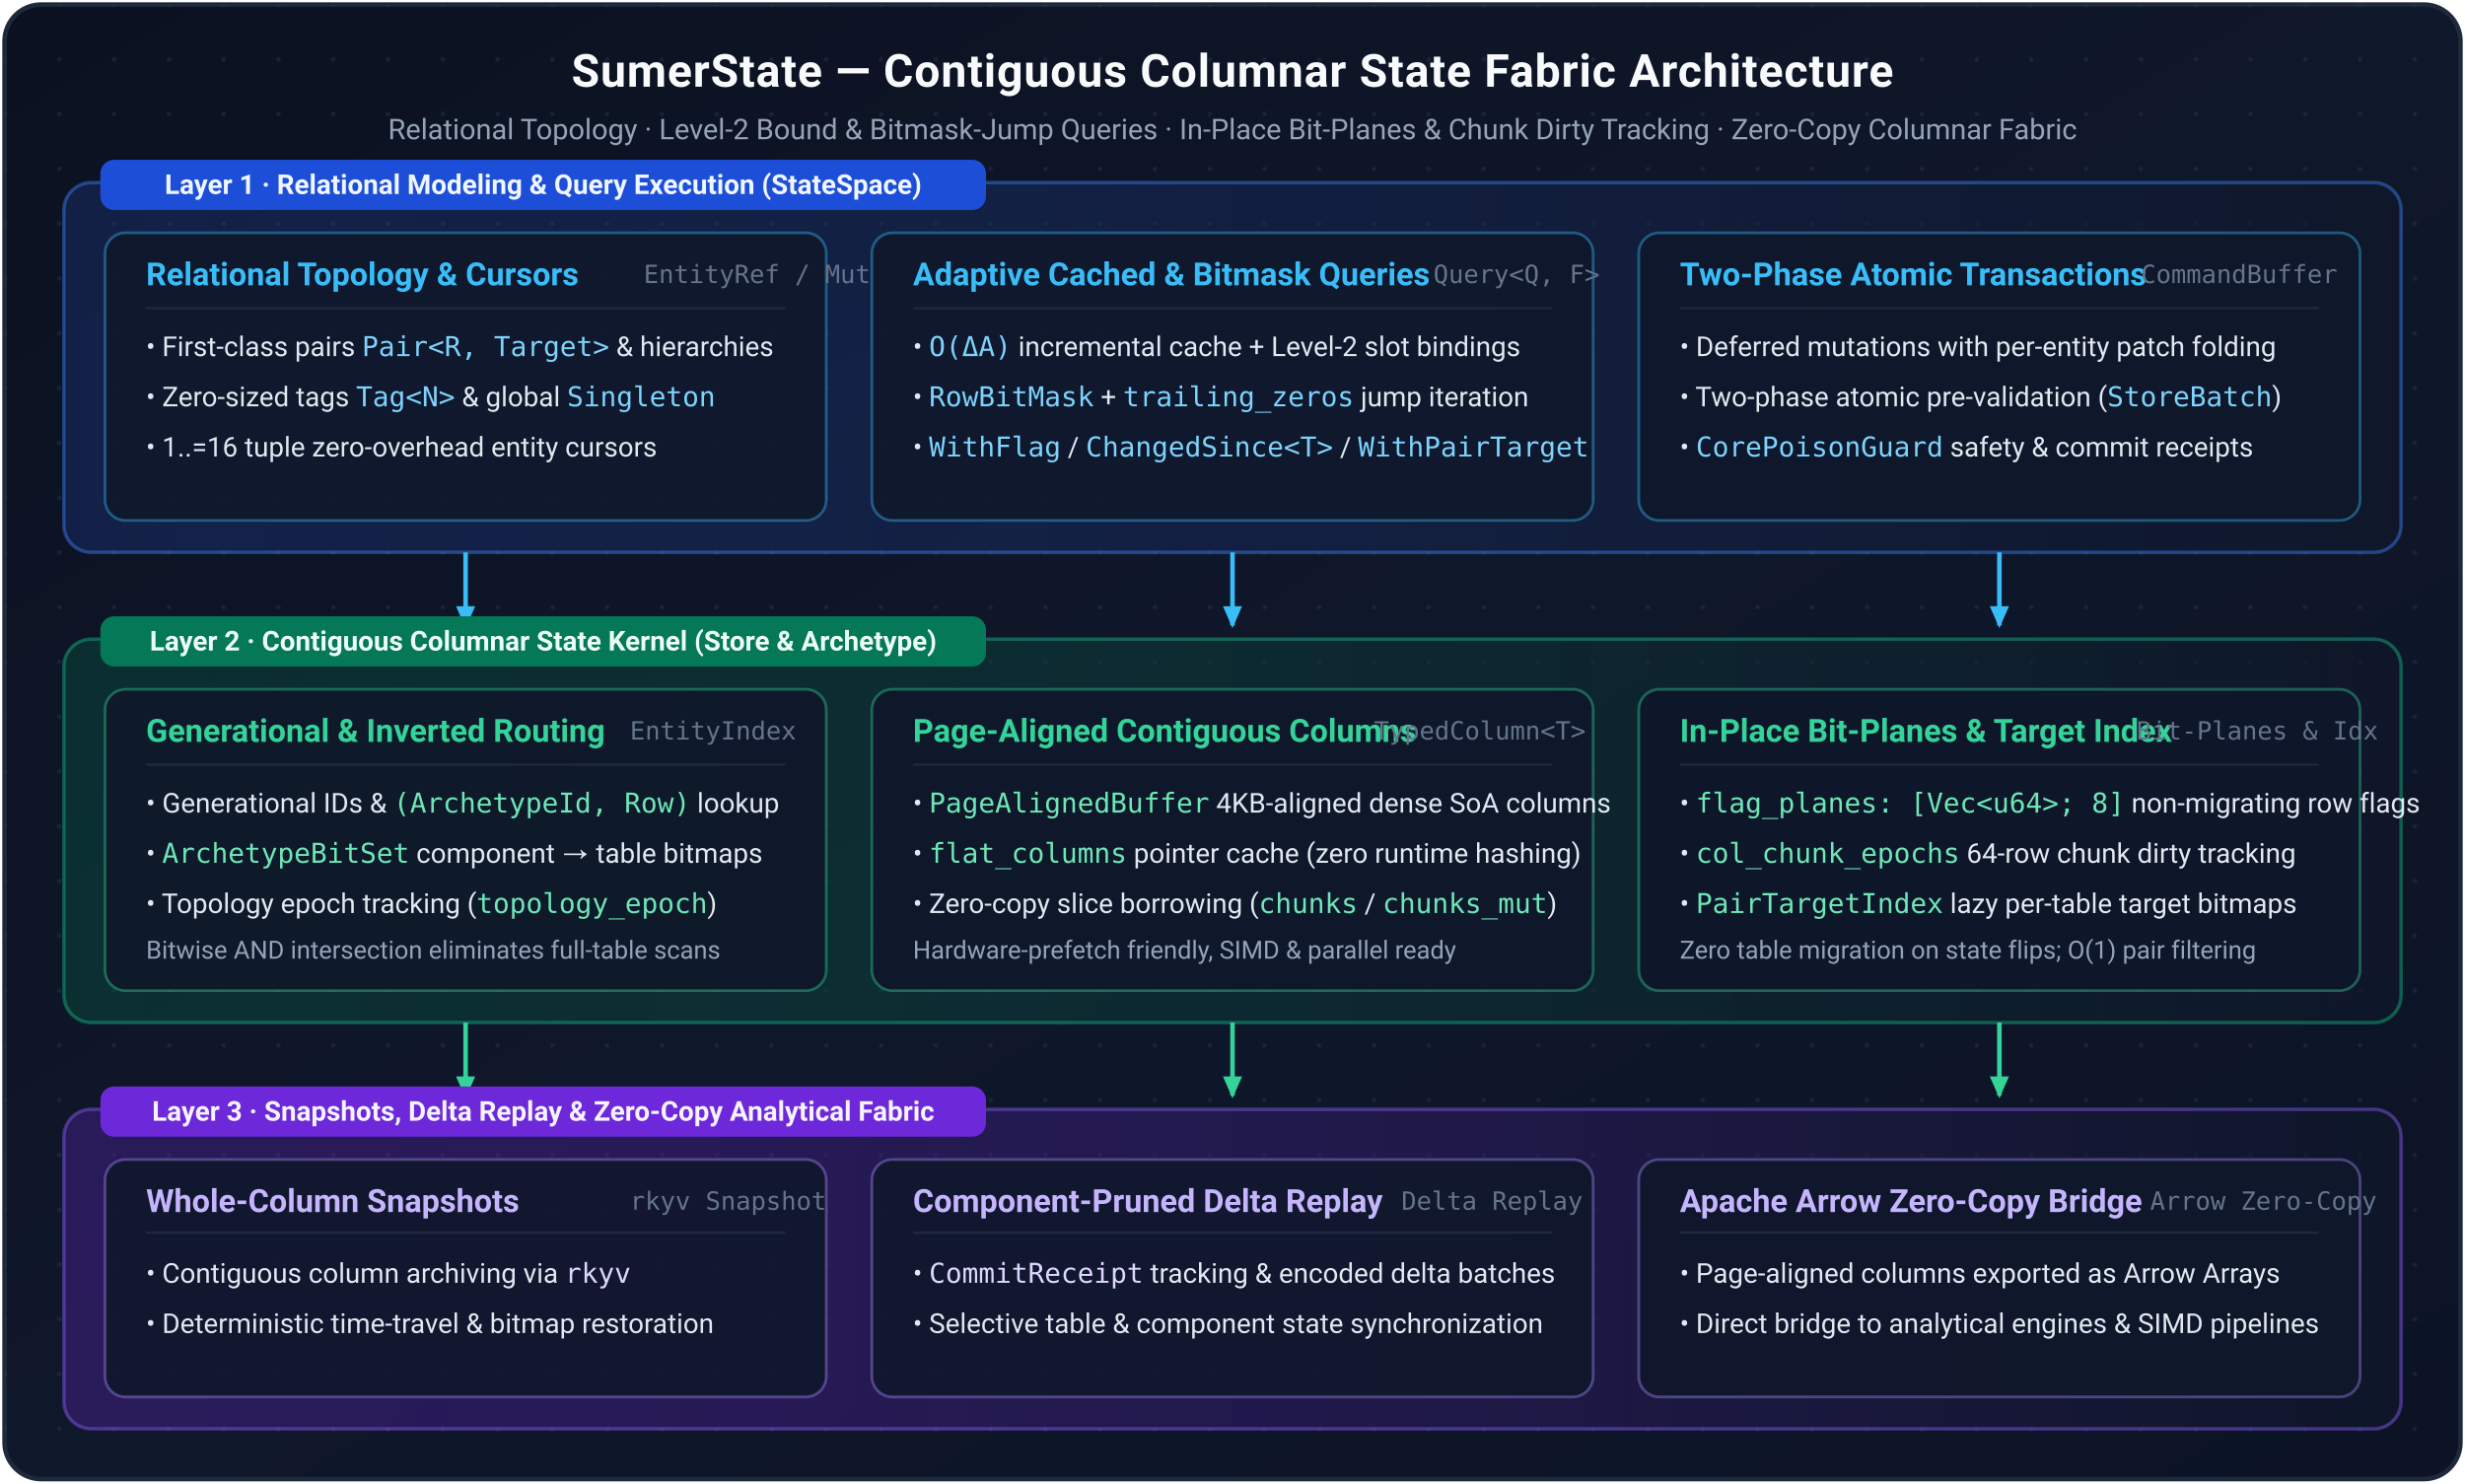
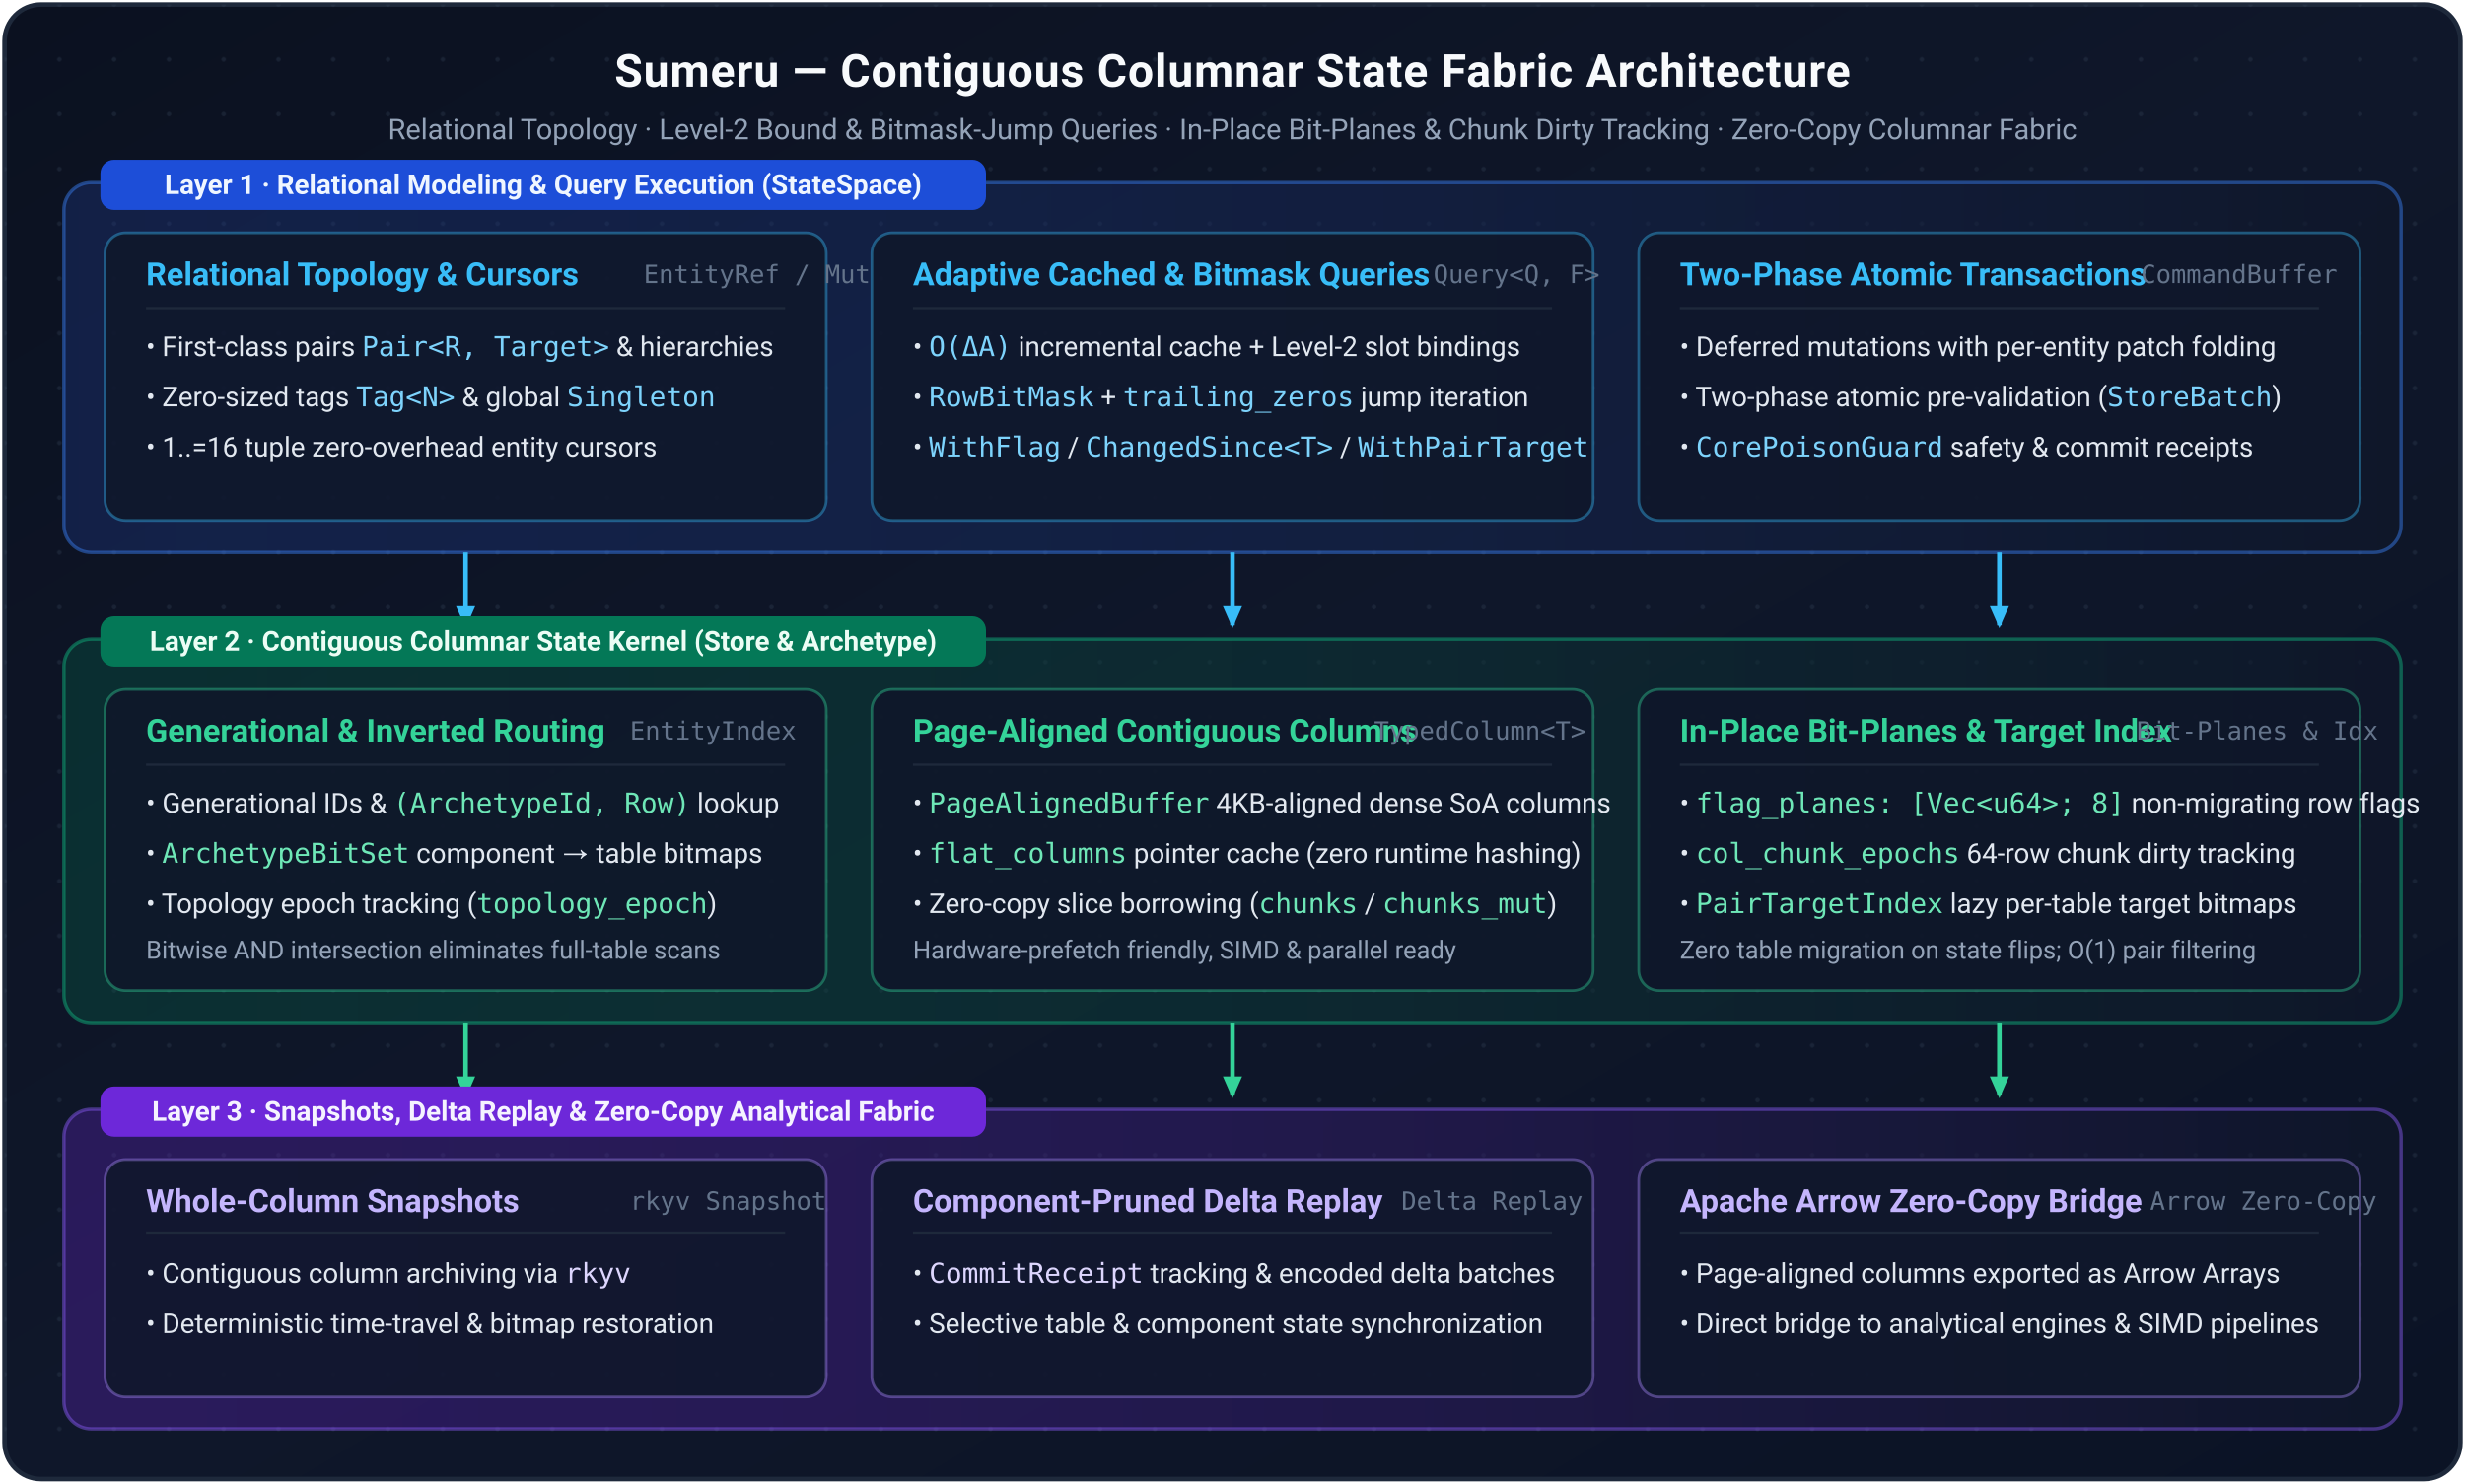
<svg xmlns="http://www.w3.org/2000/svg" viewBox="0 0 1080 650" width="100%" height="100%" font-family="-apple-system, BlinkMacSystemFont, 'Segoe UI', Roboto, Helvetica, Arial, sans-serif">
  <defs>
    <linearGradient id="bgGrad" x1="0%" y1="0%" x2="100%" y2="100%">
      <stop offset="0%" stop-color="#0B1120" />
      <stop offset="50%" stop-color="#0F172A" />
      <stop offset="100%" stop-color="#0B1325" />
    </linearGradient>
    <linearGradient id="layer1Grad" x1="0%" y1="0%" x2="100%" y2="0%">
      <stop offset="0%" stop-color="#1E3A8A" stop-opacity="0.35" />
      <stop offset="100%" stop-color="#0F172A" stop-opacity="0.65" />
    </linearGradient>
    <linearGradient id="layer2Grad" x1="0%" y1="0%" x2="100%" y2="0%">
      <stop offset="0%" stop-color="#065F46" stop-opacity="0.35" />
      <stop offset="100%" stop-color="#0F172A" stop-opacity="0.65" />
    </linearGradient>
    <linearGradient id="layer3Grad" x1="0%" y1="0%" x2="100%" y2="0%">
      <stop offset="0%" stop-color="#5B21B6" stop-opacity="0.35" />
      <stop offset="100%" stop-color="#0F172A" stop-opacity="0.65" />
    </linearGradient>
    <marker id="arrowBlue" viewBox="0 0 10 10" refX="7" refY="5" markerWidth="6" markerHeight="6" orient="auto-start-reverse">
      <path d="M 0 1.5 L 8 5 L 0 8.5 z" fill="#38BDF8" />
    </marker>
    <marker id="arrowEmerald" viewBox="0 0 10 10" refX="7" refY="5" markerWidth="6" markerHeight="6" orient="auto-start-reverse">
      <path d="M 0 1.5 L 8 5 L 0 8.5 z" fill="#34D399" />
    </marker>
    <pattern id="dotGrid" width="24" height="24" patternUnits="userSpaceOnUse">
      <circle cx="2" cy="2" r="1" fill="#334155" fill-opacity="0.35" />
    </pattern>
  </defs>
  <rect x="2" y="2" width="1076" height="646" rx="16" fill="url(#bgGrad)" stroke="#1E293B" stroke-width="2" />
  <rect x="2" y="2" width="1076" height="646" rx="16" fill="url(#dotGrid)" />
  <text x="540" y="38" text-anchor="middle" fill="#F8FAFC" font-size="20" font-weight="700" letter-spacing="0.4">
-     SumerState — Contiguous Columnar State Fabric Architecture
+     Sumeru — Contiguous Columnar State Fabric Architecture
  </text>
  <text x="540" y="61" text-anchor="middle" fill="#94A3B8" font-size="12.5">
    Relational Topology · Level-2 Bound &amp; Bitmask-Jump Queries · In-Place Bit-Planes &amp; Chunk Dirty Tracking · Zero-Copy Columnar Fabric
  </text>
  <rect x="28" y="80" width="1024" height="162" rx="12" fill="url(#layer1Grad)" stroke="#3B82F6" stroke-opacity="0.45" stroke-width="1.5" />
  <rect x="44" y="70" width="388" height="22" rx="6" fill="#1D4ED8" />
  <text x="238" y="85" text-anchor="middle" fill="#EFF6FF" font-size="12" font-weight="600">
    Layer 1 · Relational Modeling &amp; Query Execution (StateSpace)
  </text>
  <rect x="46" y="102" width="316" height="126" rx="9" fill="#0F172A" fill-opacity="0.88" stroke="#38BDF8" stroke-opacity="0.4" stroke-width="1.2" />
  <text x="64" y="125" fill="#38BDF8" font-size="14" font-weight="700">Relational Topology &amp; Cursors</text>
  <text x="282" y="124" fill="#64748B" font-size="11" font-family="monospace">EntityRef / Mut</text>
  <line x1="64" y1="135" x2="344" y2="135" stroke="#1E293B" stroke-width="1" />
  <text x="64" y="156" fill="#E2E8F0" font-size="12">• First-class pairs <tspan fill="#7DD3FC" font-family="monospace">Pair&lt;R, Target&gt;</tspan> &amp; hierarchies</text>
  <text x="64" y="178" fill="#E2E8F0" font-size="12">• Zero-sized tags <tspan fill="#7DD3FC" font-family="monospace">Tag&lt;N&gt;</tspan> &amp; global <tspan fill="#7DD3FC" font-family="monospace">Singleton</tspan>
  </text>
  <text x="64" y="200" fill="#E2E8F0" font-size="12">• 1..=16 tuple zero-overhead entity cursors</text>
  <rect x="382" y="102" width="316" height="126" rx="9" fill="#0F172A" fill-opacity="0.88" stroke="#38BDF8" stroke-opacity="0.4" stroke-width="1.2" />
  <text x="400" y="125" fill="#38BDF8" font-size="14" font-weight="700">Adaptive Cached &amp; Bitmask Queries</text>
  <text x="628" y="124" fill="#64748B" font-size="11" font-family="monospace">Query&lt;Q, F&gt;</text>
  <line x1="400" y1="135" x2="680" y2="135" stroke="#1E293B" stroke-width="1" />
  <text x="400" y="156" fill="#E2E8F0" font-size="12">• <tspan fill="#7DD3FC" font-family="monospace">O(ΔA)</tspan> incremental cache + Level-2 slot bindings</text>
  <text x="400" y="178" fill="#E2E8F0" font-size="12">• <tspan fill="#7DD3FC" font-family="monospace">RowBitMask</tspan> + <tspan fill="#7DD3FC" font-family="monospace">trailing_zeros</tspan> jump iteration</text>
  <text x="400" y="200" fill="#E2E8F0" font-size="12">• <tspan fill="#7DD3FC" font-family="monospace">WithFlag</tspan> / <tspan fill="#7DD3FC" font-family="monospace">ChangedSince&lt;T&gt;</tspan> / <tspan fill="#7DD3FC" font-family="monospace">WithPairTarget</tspan>
  </text>
  <rect x="718" y="102" width="316" height="126" rx="9" fill="#0F172A" fill-opacity="0.88" stroke="#38BDF8" stroke-opacity="0.4" stroke-width="1.2" />
  <text x="736" y="125" fill="#38BDF8" font-size="14" font-weight="700">Two-Phase Atomic Transactions</text>
  <text x="938" y="124" fill="#64748B" font-size="11" font-family="monospace">CommandBuffer</text>
  <line x1="736" y1="135" x2="1016" y2="135" stroke="#1E293B" stroke-width="1" />
  <text x="736" y="156" fill="#E2E8F0" font-size="12">• Deferred mutations with per-entity patch folding</text>
  <text x="736" y="178" fill="#E2E8F0" font-size="12">• Two-phase atomic pre-validation (<tspan fill="#7DD3FC" font-family="monospace">StoreBatch</tspan>)</text>
  <text x="736" y="200" fill="#E2E8F0" font-size="12">• <tspan fill="#7DD3FC" font-family="monospace">CorePoisonGuard</tspan> safety &amp; commit receipts</text>
  <line x1="204" y1="242" x2="204" y2="274" stroke="#38BDF8" stroke-width="2" marker-end="url(#arrowBlue)" />
  <line x1="540" y1="242" x2="540" y2="274" stroke="#38BDF8" stroke-width="2" marker-end="url(#arrowBlue)" />
  <line x1="876" y1="242" x2="876" y2="274" stroke="#38BDF8" stroke-width="2" marker-end="url(#arrowBlue)" />
  <rect x="28" y="280" width="1024" height="168" rx="12" fill="url(#layer2Grad)" stroke="#10B981" stroke-opacity="0.45" stroke-width="1.5" />
  <rect x="44" y="270" width="388" height="22" rx="6" fill="#047857" />
  <text x="238" y="285" text-anchor="middle" fill="#ECFDF5" font-size="12" font-weight="600">
    Layer 2 · Contiguous Columnar State Kernel (Store &amp; Archetype)
  </text>
  <rect x="46" y="302" width="316" height="132" rx="9" fill="#0F172A" fill-opacity="0.9" stroke="#34D399" stroke-opacity="0.4" stroke-width="1.2" />
  <text x="64" y="325" fill="#34D399" font-size="14" font-weight="700">Generational &amp; Inverted Routing</text>
  <text x="276" y="324" fill="#64748B" font-size="11" font-family="monospace">EntityIndex</text>
  <line x1="64" y1="335" x2="344" y2="335" stroke="#1E293B" stroke-width="1" />
  <text x="64" y="356" fill="#E2E8F0" font-size="12">• Generational IDs &amp; <tspan fill="#6EE7B7" font-family="monospace">(ArchetypeId, Row)</tspan> lookup</text>
  <text x="64" y="378" fill="#E2E8F0" font-size="12">• <tspan fill="#6EE7B7" font-family="monospace">ArchetypeBitSet</tspan> component → table bitmaps</text>
  <text x="64" y="400" fill="#E2E8F0" font-size="12">• Topology epoch tracking (<tspan fill="#6EE7B7" font-family="monospace">topology_epoch</tspan>)</text>
  <text x="64" y="420" fill="#94A3B8" font-size="11">Bitwise AND intersection eliminates full-table scans</text>
  <rect x="382" y="302" width="316" height="132" rx="9" fill="#0F172A" fill-opacity="0.9" stroke="#34D399" stroke-opacity="0.4" stroke-width="1.2" />
  <text x="400" y="325" fill="#34D399" font-size="14" font-weight="700">Page-Aligned Contiguous Columns</text>
  <text x="602" y="324" fill="#64748B" font-size="11" font-family="monospace">TypedColumn&lt;T&gt;</text>
  <line x1="400" y1="335" x2="680" y2="335" stroke="#1E293B" stroke-width="1" />
  <text x="400" y="356" fill="#E2E8F0" font-size="12">• <tspan fill="#6EE7B7" font-family="monospace">PageAlignedBuffer</tspan> 4KB-aligned dense SoA columns</text>
  <text x="400" y="378" fill="#E2E8F0" font-size="12">• <tspan fill="#6EE7B7" font-family="monospace">flat_columns</tspan> pointer cache (zero runtime hashing)</text>
  <text x="400" y="400" fill="#E2E8F0" font-size="12">• Zero-copy slice borrowing (<tspan fill="#6EE7B7" font-family="monospace">chunks</tspan> / <tspan fill="#6EE7B7" font-family="monospace">chunks_mut</tspan>)</text>
  <text x="400" y="420" fill="#94A3B8" font-size="11">Hardware-prefetch friendly, SIMD &amp; parallel ready</text>
  <rect x="718" y="302" width="316" height="132" rx="9" fill="#0F172A" fill-opacity="0.9" stroke="#34D399" stroke-opacity="0.4" stroke-width="1.2" />
  <text x="736" y="325" fill="#34D399" font-size="14" font-weight="700">In-Place Bit-Planes &amp; Target Index</text>
  <text x="936" y="324" fill="#64748B" font-size="11" font-family="monospace">Bit-Planes &amp; Idx</text>
  <line x1="736" y1="335" x2="1016" y2="335" stroke="#1E293B" stroke-width="1" />
  <text x="736" y="356" fill="#E2E8F0" font-size="12">• <tspan fill="#6EE7B7" font-family="monospace">flag_planes: [Vec&lt;u64&gt;; 8]</tspan> non-migrating row flags</text>
  <text x="736" y="378" fill="#E2E8F0" font-size="12">• <tspan fill="#6EE7B7" font-family="monospace">col_chunk_epochs</tspan> 64-row chunk dirty tracking</text>
  <text x="736" y="400" fill="#E2E8F0" font-size="12">• <tspan fill="#6EE7B7" font-family="monospace">PairTargetIndex</tspan> lazy per-table target bitmaps</text>
  <text x="736" y="420" fill="#94A3B8" font-size="11">Zero table migration on state flips; O(1) pair filtering</text>
  <line x1="204" y1="448" x2="204" y2="480" stroke="#34D399" stroke-width="2" marker-end="url(#arrowEmerald)" />
  <line x1="540" y1="448" x2="540" y2="480" stroke="#34D399" stroke-width="2" marker-end="url(#arrowEmerald)" />
  <line x1="876" y1="448" x2="876" y2="480" stroke="#34D399" stroke-width="2" marker-end="url(#arrowEmerald)" />
  <rect x="28" y="486" width="1024" height="140" rx="12" fill="url(#layer3Grad)" stroke="#8B5CF6" stroke-opacity="0.45" stroke-width="1.5" />
  <rect x="44" y="476" width="388" height="22" rx="6" fill="#6D28D9" />
  <text x="238" y="491" text-anchor="middle" fill="#F5F3FF" font-size="12" font-weight="600">
    Layer 3 · Snapshots, Delta Replay &amp; Zero-Copy Analytical Fabric
  </text>
  <rect x="46" y="508" width="316" height="104" rx="9" fill="#0F172A" fill-opacity="0.88" stroke="#A78BFA" stroke-opacity="0.4" stroke-width="1.2" />
  <text x="64" y="531" fill="#C4B5FD" font-size="14" font-weight="700">Whole-Column Snapshots</text>
  <text x="276" y="530" fill="#64748B" font-size="11" font-family="monospace">rkyv Snapshot</text>
  <line x1="64" y1="540" x2="344" y2="540" stroke="#1E293B" stroke-width="1" />
  <text x="64" y="562" fill="#E2E8F0" font-size="12">• Contiguous column archiving via <tspan fill="#DDD6FE" font-family="monospace">rkyv</tspan>
  </text>
  <text x="64" y="584" fill="#E2E8F0" font-size="12">• Deterministic time-travel &amp; bitmap restoration</text>
  <rect x="382" y="508" width="316" height="104" rx="9" fill="#0F172A" fill-opacity="0.88" stroke="#A78BFA" stroke-opacity="0.4" stroke-width="1.2" />
  <text x="400" y="531" fill="#C4B5FD" font-size="14" font-weight="700">Component-Pruned Delta Replay</text>
  <text x="614" y="530" fill="#64748B" font-size="11" font-family="monospace">Delta Replay</text>
  <line x1="400" y1="540" x2="680" y2="540" stroke="#1E293B" stroke-width="1" />
  <text x="400" y="562" fill="#E2E8F0" font-size="12">• <tspan fill="#DDD6FE" font-family="monospace">CommitReceipt</tspan> tracking &amp; encoded delta batches</text>
  <text x="400" y="584" fill="#E2E8F0" font-size="12">• Selective table &amp; component state synchronization</text>
  <rect x="718" y="508" width="316" height="104" rx="9" fill="#0F172A" fill-opacity="0.88" stroke="#A78BFA" stroke-opacity="0.4" stroke-width="1.2" />
  <text x="736" y="531" fill="#C4B5FD" font-size="14" font-weight="700">Apache Arrow Zero-Copy Bridge</text>
  <text x="942" y="530" fill="#64748B" font-size="11" font-family="monospace">Arrow Zero-Copy</text>
  <line x1="736" y1="540" x2="1016" y2="540" stroke="#1E293B" stroke-width="1" />
  <text x="736" y="562" fill="#E2E8F0" font-size="12">• Page-aligned columns exported as Arrow Arrays</text>
  <text x="736" y="584" fill="#E2E8F0" font-size="12">• Direct bridge to analytical engines &amp; SIMD pipelines</text>
</svg>
